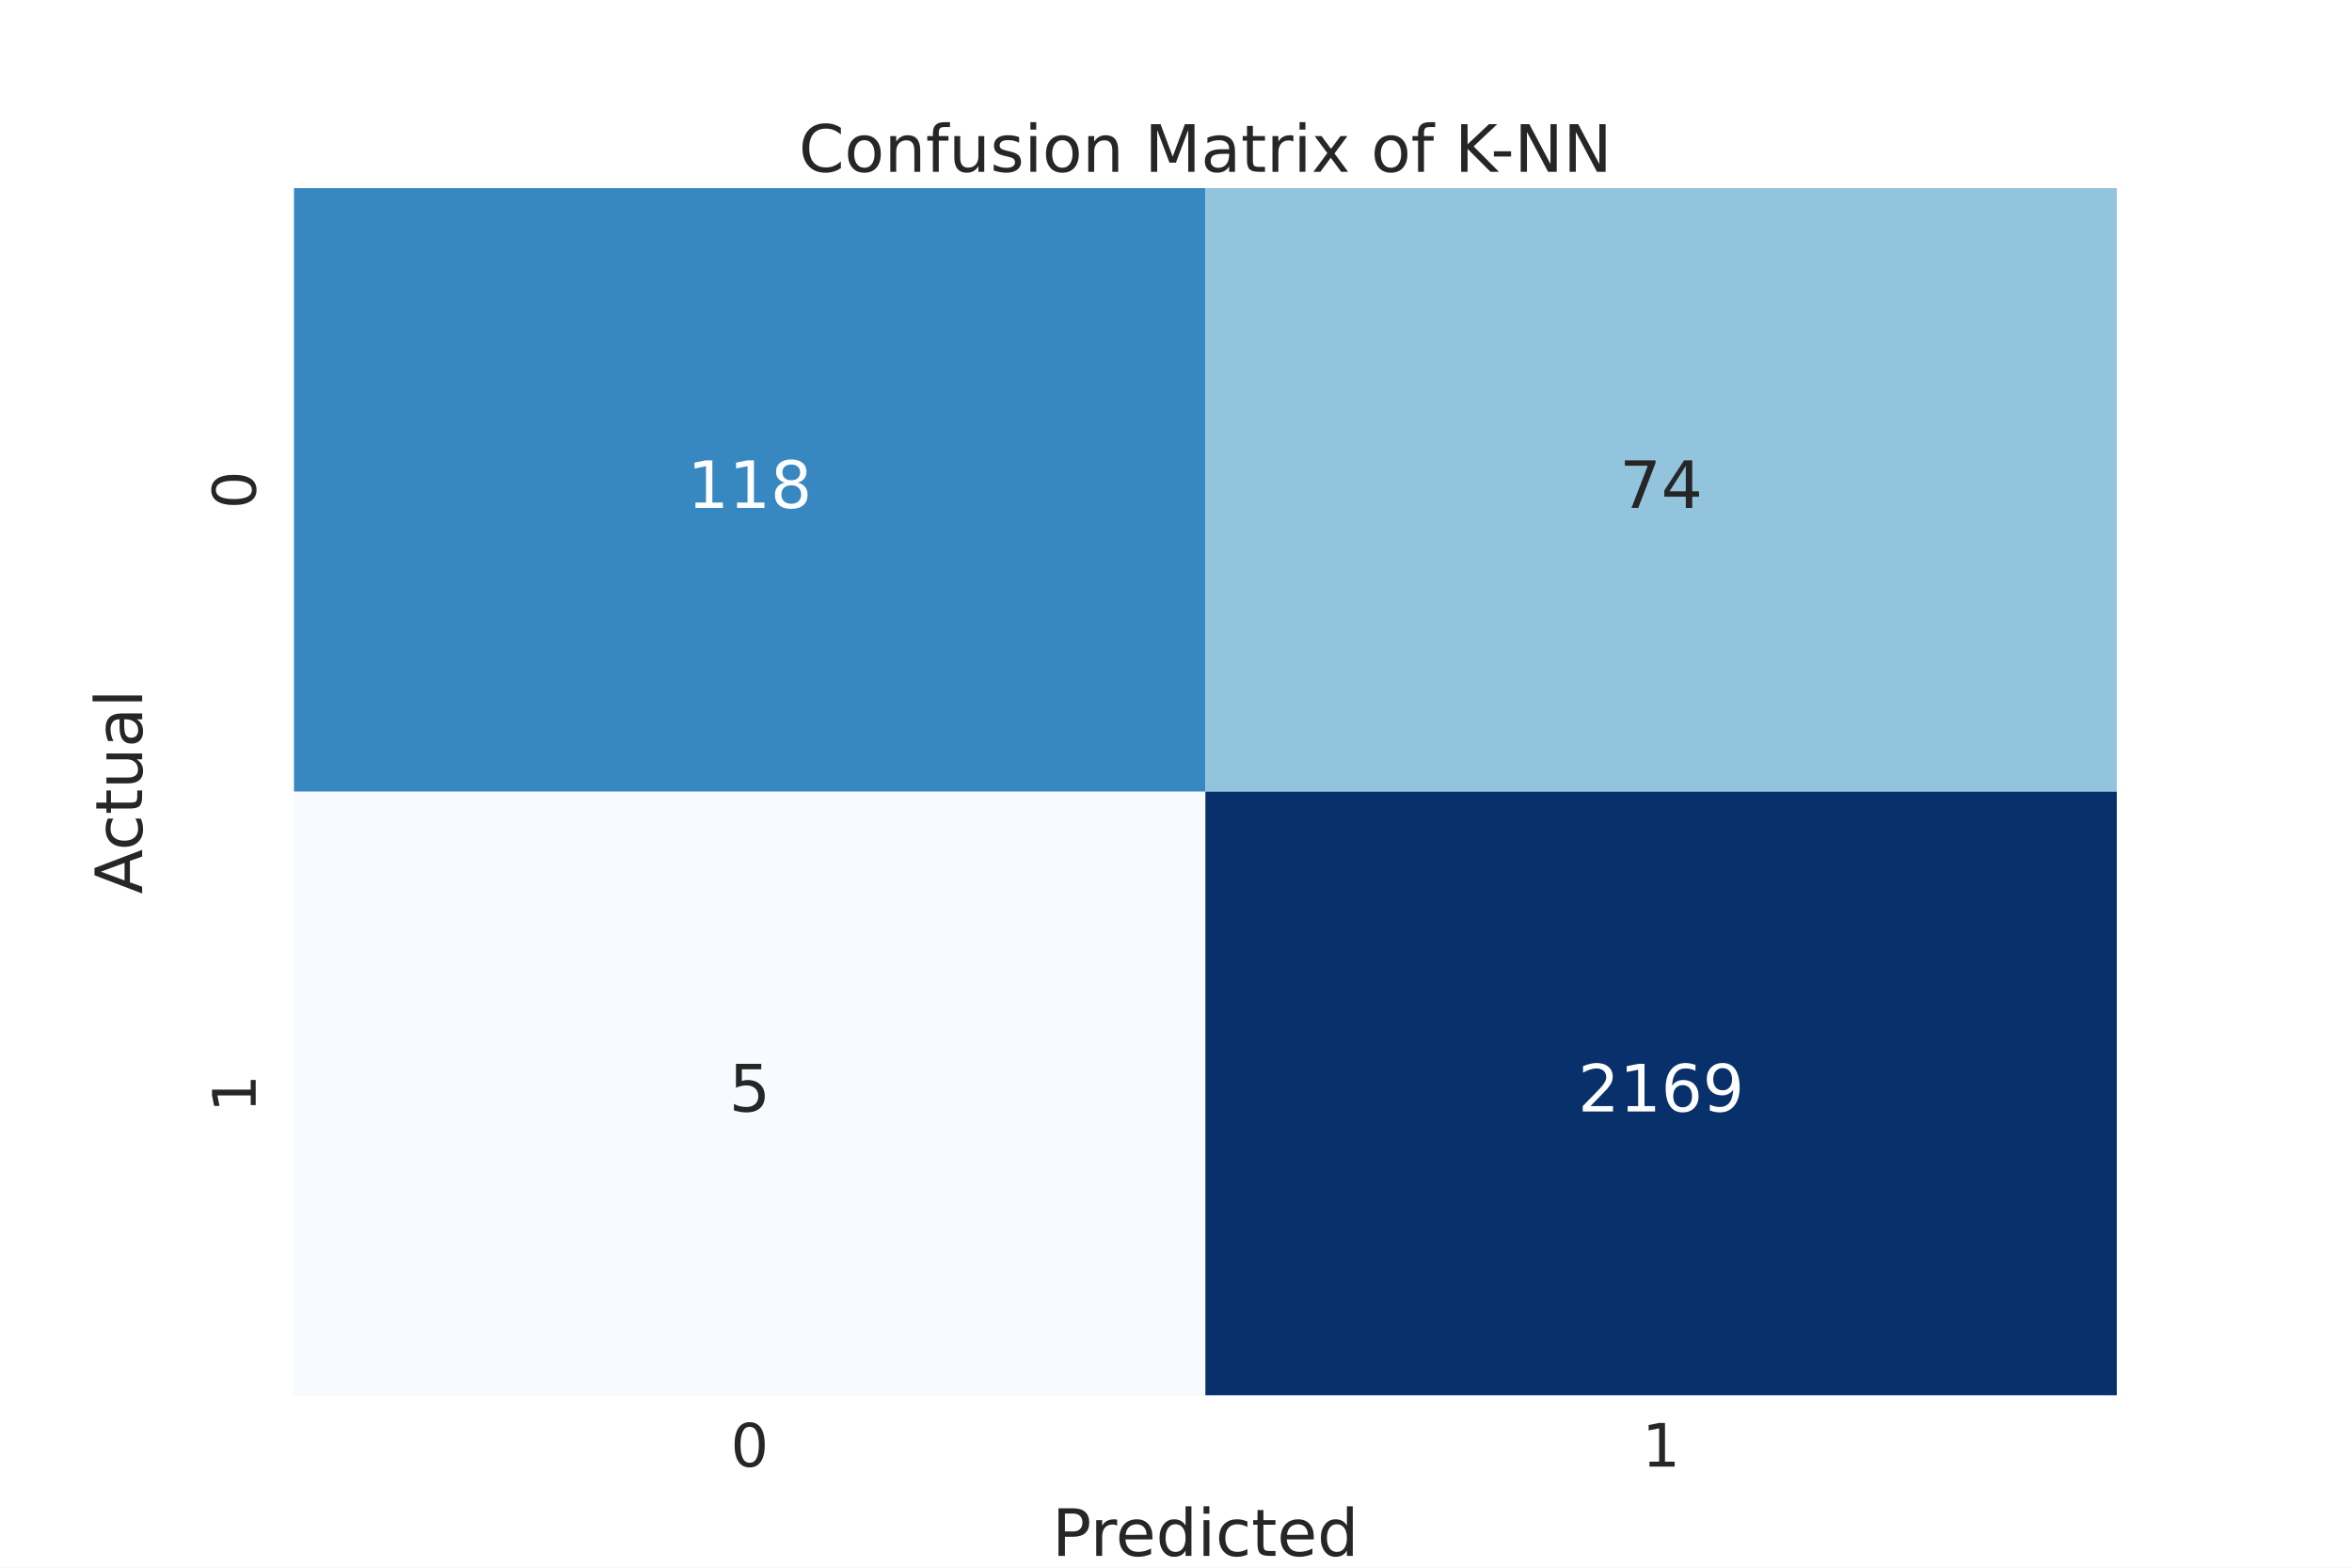
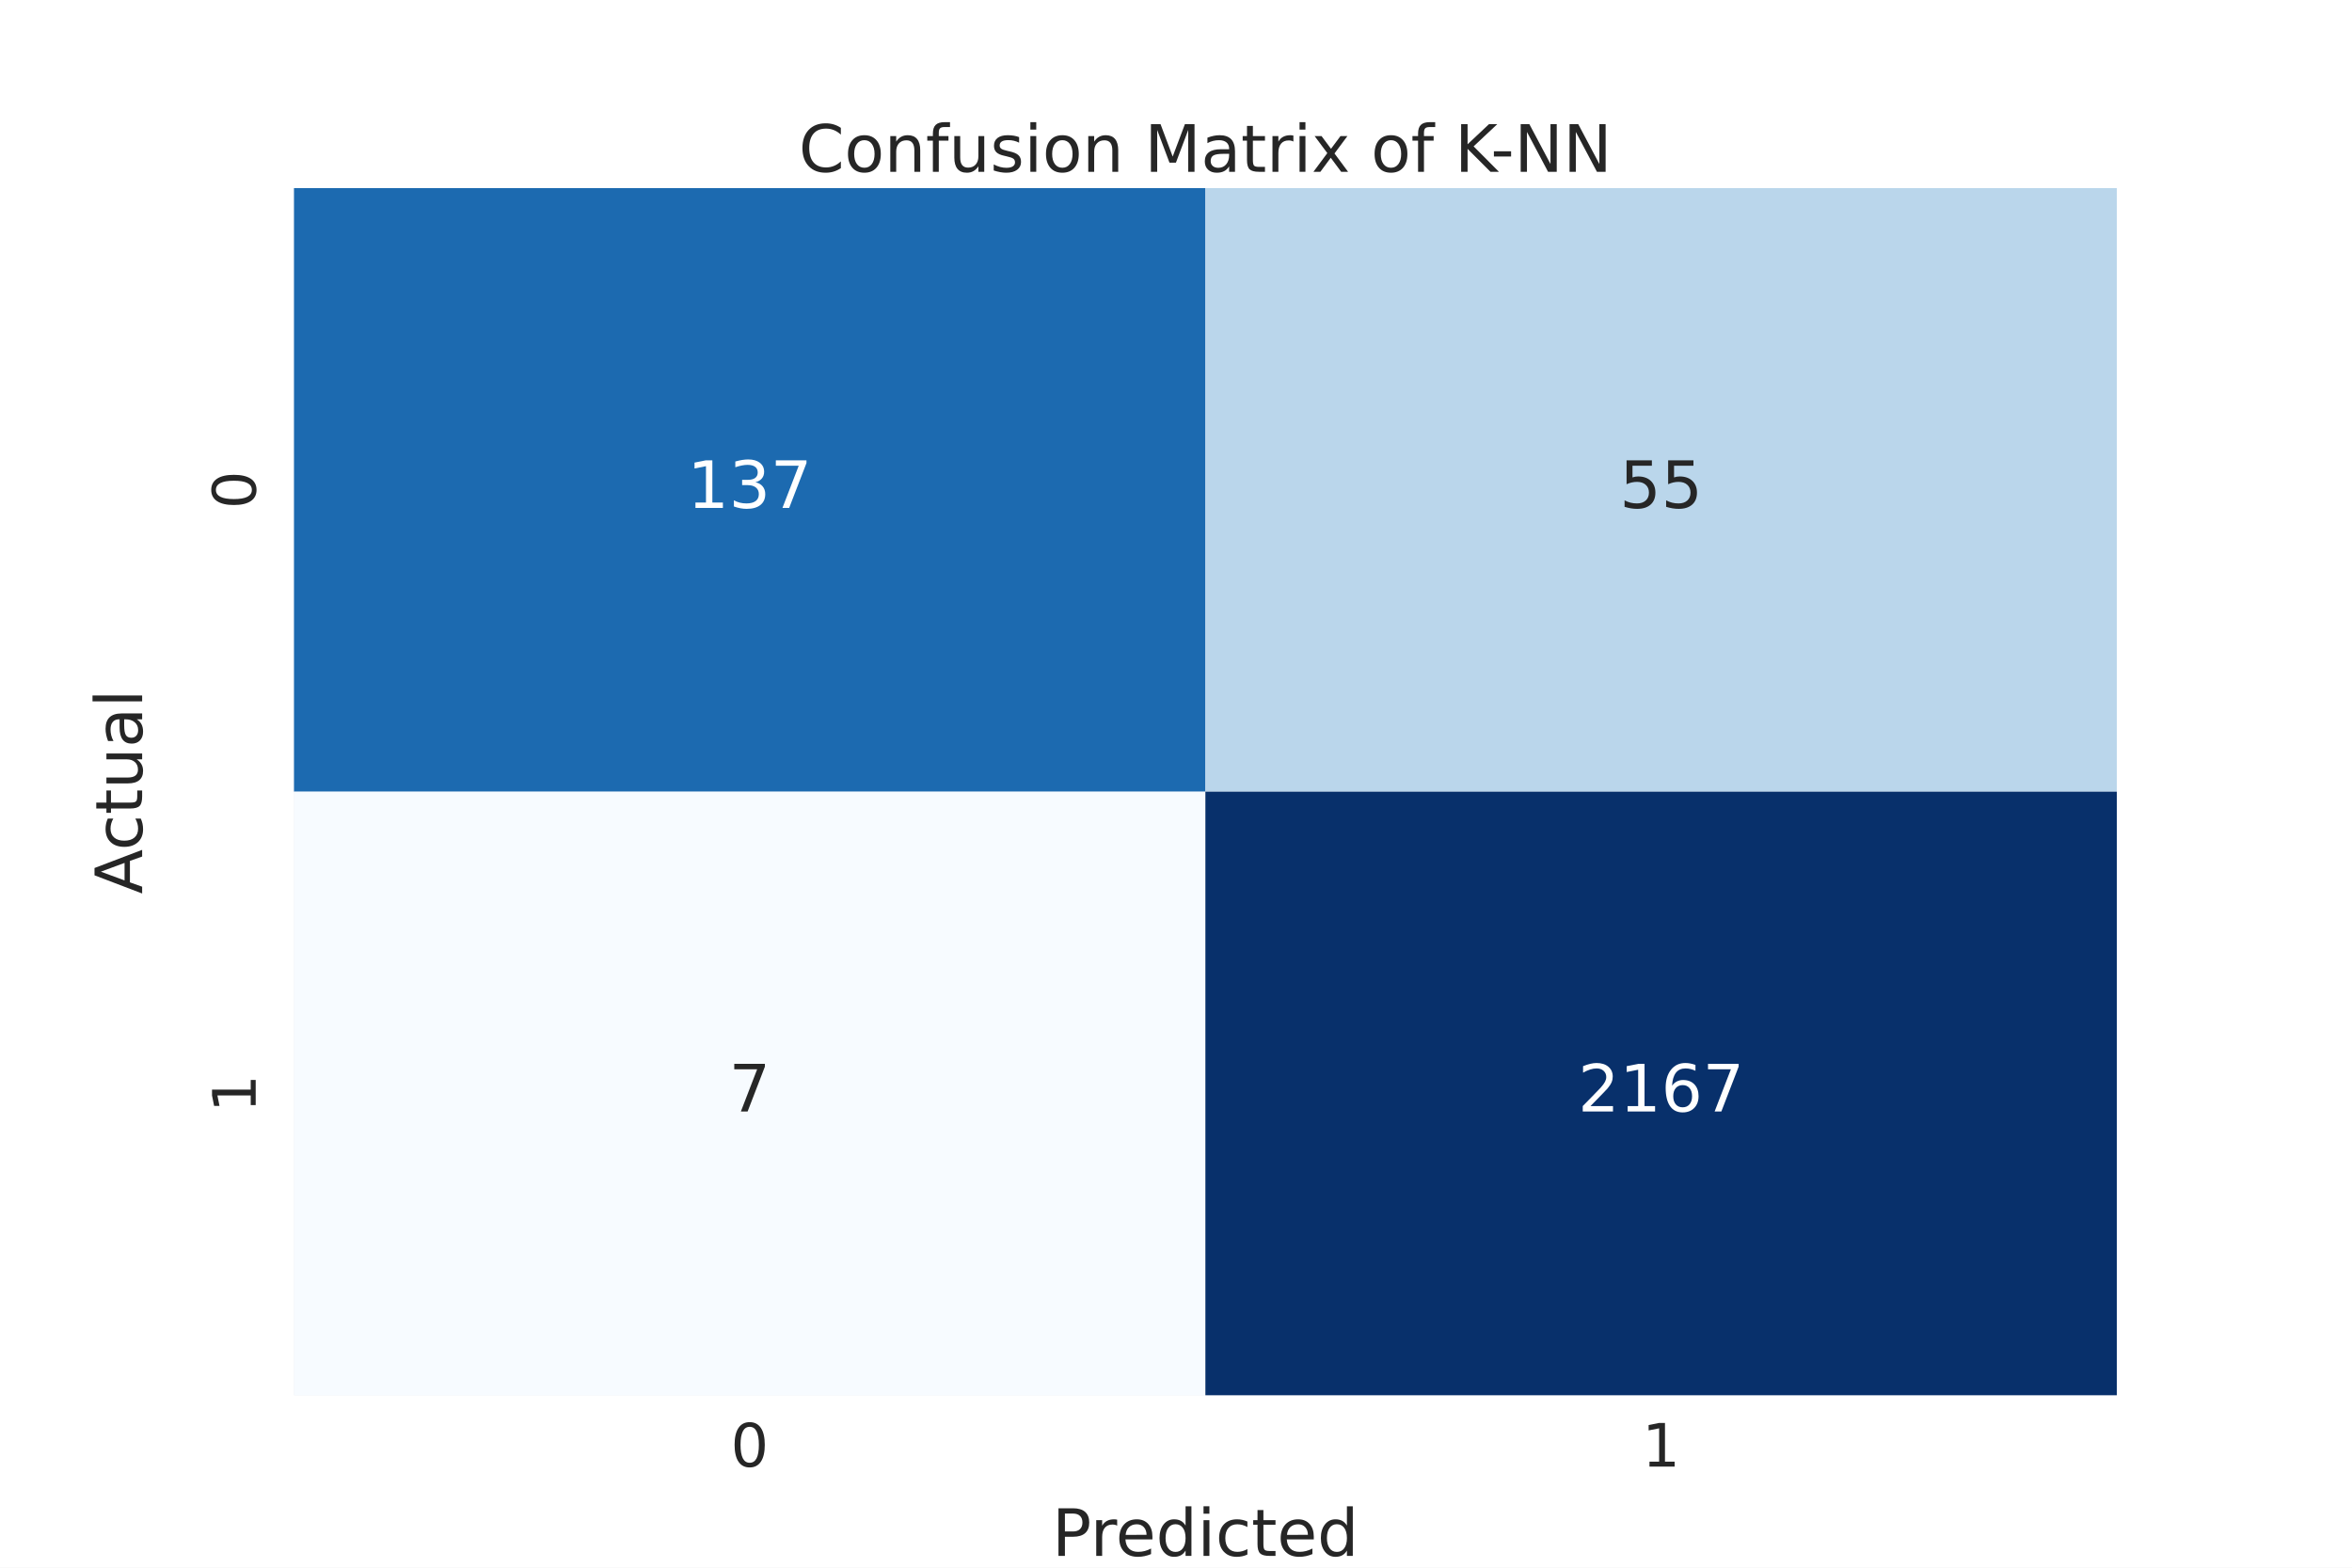
<svg xmlns="http://www.w3.org/2000/svg" xmlns:xlink="http://www.w3.org/1999/xlink" width="864pt" height="576pt" viewBox="0 0 864 576" version="1.1">
  <defs>
    <style type="text/css">*{stroke-linejoin: round; stroke-linecap: butt}</style>
  </defs>
  <g id="figure_1">
    <g id="patch_1">
      <path d="M 0 576  L 864 576  L 864 0  L 0 0  z " style="fill: #ffffff" />
    </g>
    <g id="axes_1">
      <g id="patch_2">
        <path d="M 108 512.64  L 777.6 512.64  L 777.6 69.12  L 108 69.12  z " style="fill: #eaeaf2" />
      </g>
      <g id="matplotlib.axis_1">
        <g id="xtick_1">
          <g id="text_1">
            <g style="fill: #262626" transform="translate(268.4013 538.8566) scale(0.22 -0.22)">
              <defs>
                <path id="DejaVuSans-30" d="M 2034 4250  Q 1547 4250 1301 3770  Q 1056 3291 1056 2328  Q 1056 1369 1301 889  Q 1547 409 2034 409  Q 2525 409 2770 889  Q 3016 1369 3016 2328  Q 3016 3291 2770 3770  Q 2525 4250 2034 4250  z M 2034 4750  Q 2819 4750 3233 4129  Q 3647 3509 3647 2328  Q 3647 1150 3233 529  Q 2819 -91 2034 -91  Q 1250 -91 836 529  Q 422 1150 422 2328  Q 422 3509 836 4129  Q 1250 4750 2034 4750  z " transform="scale(0.015625)" />
              </defs>
              <use xlink:href="#DejaVuSans-30" />
            </g>
          </g>
        </g>
        <g id="xtick_2">
          <g id="text_2">
            <g style="fill: #262626" transform="translate(603.2012 538.8566) scale(0.22 -0.22)">
              <defs>
                <path id="DejaVuSans-31" d="M 794 531  L 1825 531  L 1825 4091  L 703 3866  L 703 4441  L 1819 4666  L 2450 4666  L 2450 531  L 3481 531  L 3481 0  L 794 0  L 794 531  z " transform="scale(0.015625)" />
              </defs>
              <use xlink:href="#DejaVuSans-31" />
            </g>
          </g>
        </g>
        <g id="text_3">
          <g style="fill: #262626" transform="translate(386.4712 571.6681) scale(0.24 -0.24)">
            <defs>
              <path id="DejaVuSans-50" d="M 1259 4147  L 1259 2394  L 2053 2394  Q 2494 2394 2734 2622  Q 2975 2850 2975 3272  Q 2975 3691 2734 3919  Q 2494 4147 2053 4147  L 1259 4147  z M 628 4666  L 2053 4666  Q 2838 4666 3239 4311  Q 3641 3956 3641 3272  Q 3641 2581 3239 2228  Q 2838 1875 2053 1875  L 1259 1875  L 1259 0  L 628 0  L 628 4666  z " transform="scale(0.015625)" />
              <path id="DejaVuSans-72" d="M 2631 2963  Q 2534 3019 2420 3045  Q 2306 3072 2169 3072  Q 1681 3072 1420 2755  Q 1159 2438 1159 1844  L 1159 0  L 581 0  L 581 3500  L 1159 3500  L 1159 2956  Q 1341 3275 1631 3429  Q 1922 3584 2338 3584  Q 2397 3584 2469 3576  Q 2541 3569 2628 3553  L 2631 2963  z " transform="scale(0.015625)" />
              <path id="DejaVuSans-65" d="M 3597 1894  L 3597 1613  L 953 1613  Q 991 1019 1311 708  Q 1631 397 2203 397  Q 2534 397 2845 478  Q 3156 559 3463 722  L 3463 178  Q 3153 47 2828 -22  Q 2503 -91 2169 -91  Q 1331 -91 842 396  Q 353 884 353 1716  Q 353 2575 817 3079  Q 1281 3584 2069 3584  Q 2775 3584 3186 3129  Q 3597 2675 3597 1894  z M 3022 2063  Q 3016 2534 2758 2815  Q 2500 3097 2075 3097  Q 1594 3097 1305 2825  Q 1016 2553 972 2059  L 3022 2063  z " transform="scale(0.015625)" />
              <path id="DejaVuSans-64" d="M 2906 2969  L 2906 4863  L 3481 4863  L 3481 0  L 2906 0  L 2906 525  Q 2725 213 2448 61  Q 2172 -91 1784 -91  Q 1150 -91 751 415  Q 353 922 353 1747  Q 353 2572 751 3078  Q 1150 3584 1784 3584  Q 2172 3584 2448 3432  Q 2725 3281 2906 2969  z M 947 1747  Q 947 1113 1208 752  Q 1469 391 1925 391  Q 2381 391 2643 752  Q 2906 1113 2906 1747  Q 2906 2381 2643 2742  Q 2381 3103 1925 3103  Q 1469 3103 1208 2742  Q 947 2381 947 1747  z " transform="scale(0.015625)" />
              <path id="DejaVuSans-69" d="M 603 3500  L 1178 3500  L 1178 0  L 603 0  L 603 3500  z M 603 4863  L 1178 4863  L 1178 4134  L 603 4134  L 603 4863  z " transform="scale(0.015625)" />
              <path id="DejaVuSans-63" d="M 3122 3366  L 3122 2828  Q 2878 2963 2633 3030  Q 2388 3097 2138 3097  Q 1578 3097 1268 2742  Q 959 2388 959 1747  Q 959 1106 1268 751  Q 1578 397 2138 397  Q 2388 397 2633 464  Q 2878 531 3122 666  L 3122 134  Q 2881 22 2623 -34  Q 2366 -91 2075 -91  Q 1284 -91 818 406  Q 353 903 353 1747  Q 353 2603 823 3093  Q 1294 3584 2113 3584  Q 2378 3584 2631 3529  Q 2884 3475 3122 3366  z " transform="scale(0.015625)" />
              <path id="DejaVuSans-74" d="M 1172 4494  L 1172 3500  L 2356 3500  L 2356 3053  L 1172 3053  L 1172 1153  Q 1172 725 1289 603  Q 1406 481 1766 481  L 2356 481  L 2356 0  L 1766 0  Q 1100 0 847 248  Q 594 497 594 1153  L 594 3053  L 172 3053  L 172 3500  L 594 3500  L 594 4494  L 1172 4494  z " transform="scale(0.015625)" />
            </defs>
            <use xlink:href="#DejaVuSans-50" />
            <use xlink:href="#DejaVuSans-72" x="58.553" />
            <use xlink:href="#DejaVuSans-65" x="97.416" />
            <use xlink:href="#DejaVuSans-64" x="158.939" />
            <use xlink:href="#DejaVuSans-69" x="222.416" />
            <use xlink:href="#DejaVuSans-63" x="250.199" />
            <use xlink:href="#DejaVuSans-74" x="305.18" />
            <use xlink:href="#DejaVuSans-65" x="344.389" />
            <use xlink:href="#DejaVuSans-64" x="405.912" />
          </g>
        </g>
      </g>
      <g id="matplotlib.axis_2">
        <g id="ytick_1">
          <g id="text_4">
            <g style="fill: #262626" transform="translate(93.92469 186.9988) rotate(-90) scale(0.22 -0.22)">
              <use xlink:href="#DejaVuSans-30" />
            </g>
          </g>
        </g>
        <g id="ytick_2">
          <g id="text_5">
            <g style="fill: #262626" transform="translate(93.92469 408.7588) rotate(-90) scale(0.22 -0.22)">
              <use xlink:href="#DejaVuSans-31" />
            </g>
          </g>
        </g>
        <g id="text_6">
          <g style="fill: #262626" transform="translate(52.21688 328.4737) rotate(-90) scale(0.24 -0.24)">
            <defs>
              <path id="DejaVuSans-41" d="M 2188 4044  L 1331 1722  L 3047 1722  L 2188 4044  z M 1831 4666  L 2547 4666  L 4325 0  L 3669 0  L 3244 1197  L 1141 1197  L 716 0  L 50 0  L 1831 4666  z " transform="scale(0.015625)" />
              <path id="DejaVuSans-75" d="M 544 1381  L 544 3500  L 1119 3500  L 1119 1403  Q 1119 906 1312 657  Q 1506 409 1894 409  Q 2359 409 2629 706  Q 2900 1003 2900 1516  L 2900 3500  L 3475 3500  L 3475 0  L 2900 0  L 2900 538  Q 2691 219 2414 64  Q 2138 -91 1772 -91  Q 1169 -91 856 284  Q 544 659 544 1381  z M 1991 3584  L 1991 3584  z " transform="scale(0.015625)" />
              <path id="DejaVuSans-61" d="M 2194 1759  Q 1497 1759 1228 1600  Q 959 1441 959 1056  Q 959 750 1161 570  Q 1363 391 1709 391  Q 2188 391 2477 730  Q 2766 1069 2766 1631  L 2766 1759  L 2194 1759  z M 3341 1997  L 3341 0  L 2766 0  L 2766 531  Q 2569 213 2275 61  Q 1981 -91 1556 -91  Q 1019 -91 701 211  Q 384 513 384 1019  Q 384 1609 779 1909  Q 1175 2209 1959 2209  L 2766 2209  L 2766 2266  Q 2766 2663 2505 2880  Q 2244 3097 1772 3097  Q 1472 3097 1187 3025  Q 903 2953 641 2809  L 641 3341  Q 956 3463 1253 3523  Q 1550 3584 1831 3584  Q 2591 3584 2966 3190  Q 3341 2797 3341 1997  z " transform="scale(0.015625)" />
              <path id="DejaVuSans-6c" d="M 603 4863  L 1178 4863  L 1178 0  L 603 0  L 603 4863  z " transform="scale(0.015625)" />
            </defs>
            <use xlink:href="#DejaVuSans-41" />
            <use xlink:href="#DejaVuSans-63" x="66.658" />
            <use xlink:href="#DejaVuSans-74" x="121.639" />
            <use xlink:href="#DejaVuSans-75" x="160.848" />
            <use xlink:href="#DejaVuSans-61" x="224.227" />
            <use xlink:href="#DejaVuSans-6c" x="285.506" />
          </g>
        </g>
      </g>
      <g id="QuadMesh_1">
-         <path d="M 108 69.12  L 442.8 69.12  L 442.8 290.88  L 108 290.88  L 108 69.12  " clip-path="url(#pa5f9c44a97)" style="fill: #3787c0" />
-         <path d="M 442.8 69.12  L 777.6 69.12  L 777.6 290.88  L 442.8 290.88  L 442.8 69.12  " clip-path="url(#pa5f9c44a97)" style="fill: #92c4de" />
-         <path d="M 108 290.88  L 442.8 290.88  L 442.8 512.64  L 108 512.64  L 108 290.88  " clip-path="url(#pa5f9c44a97)" style="fill: #f7fbff" />
-         <path d="M 442.8 290.88  L 777.6 290.88  L 777.6 512.64  L 442.8 512.64  L 442.8 290.88  " clip-path="url(#pa5f9c44a97)" style="fill: #08306b" />
+         <path d="M 108 69.12  L 442.8 69.12  L 442.8 290.88  L 108 290.88  L 108 69.12  " clip-path="url(#p628b3cfdb3)" style="fill: #1c6ab0" />
+         <path d="M 442.8 69.12  L 777.6 69.12  L 777.6 290.88  L 442.8 290.88  L 442.8 69.12  " clip-path="url(#p628b3cfdb3)" style="fill: #bad6eb" />
+         <path d="M 108 290.88  L 442.8 290.88  L 442.8 512.64  L 108 512.64  L 108 290.88  " clip-path="url(#p628b3cfdb3)" style="fill: #f7fbff" />
+         <path d="M 442.8 290.88  L 777.6 290.88  L 777.6 512.64  L 442.8 512.64  L 442.8 290.88  " clip-path="url(#p628b3cfdb3)" style="fill: #08306b" />
      </g>
      <g id="text_7">
        <g style="fill: #ffffff" transform="translate(252.495 186.6225) scale(0.24 -0.24)">
          <defs>
-             <path id="DejaVuSans-38" d="M 2034 2216  Q 1584 2216 1326 1975  Q 1069 1734 1069 1313  Q 1069 891 1326 650  Q 1584 409 2034 409  Q 2484 409 2743 651  Q 3003 894 3003 1313  Q 3003 1734 2745 1975  Q 2488 2216 2034 2216  z M 1403 2484  Q 997 2584 770 2862  Q 544 3141 544 3541  Q 544 4100 942 4425  Q 1341 4750 2034 4750  Q 2731 4750 3128 4425  Q 3525 4100 3525 3541  Q 3525 3141 3298 2862  Q 3072 2584 2669 2484  Q 3125 2378 3379 2068  Q 3634 1759 3634 1313  Q 3634 634 3220 271  Q 2806 -91 2034 -91  Q 1263 -91 848 271  Q 434 634 434 1313  Q 434 1759 690 2068  Q 947 2378 1403 2484  z M 1172 3481  Q 1172 3119 1398 2916  Q 1625 2713 2034 2713  Q 2441 2713 2670 2916  Q 2900 3119 2900 3481  Q 2900 3844 2670 4047  Q 2441 4250 2034 4250  Q 1625 4250 1398 4047  Q 1172 3844 1172 3481  z " transform="scale(0.015625)" />
+             <path id="DejaVuSans-33" d="M 2597 2516  Q 3050 2419 3304 2112  Q 3559 1806 3559 1356  Q 3559 666 3084 287  Q 2609 -91 1734 -91  Q 1441 -91 1130 -33  Q 819 25 488 141  L 488 750  Q 750 597 1062 519  Q 1375 441 1716 441  Q 2309 441 2620 675  Q 2931 909 2931 1356  Q 2931 1769 2642 2001  Q 2353 2234 1838 2234  L 1294 2234  L 1294 2753  L 1863 2753  Q 2328 2753 2575 2939  Q 2822 3125 2822 3475  Q 2822 3834 2567 4026  Q 2313 4219 1838 4219  Q 1578 4219 1281 4162  Q 984 4106 628 3988  L 628 4550  Q 988 4650 1302 4700  Q 1616 4750 1894 4750  Q 2613 4750 3031 4423  Q 3450 4097 3450 3541  Q 3450 3153 3228 2886  Q 3006 2619 2597 2516  z " transform="scale(0.015625)" />
+             <path id="DejaVuSans-37" d="M 525 4666  L 3525 4666  L 3525 4397  L 1831 0  L 1172 0  L 2766 4134  L 525 4134  L 525 4666  z " transform="scale(0.015625)" />
          </defs>
          <use xlink:href="#DejaVuSans-31" />
-           <use xlink:href="#DejaVuSans-31" x="63.623" />
-           <use xlink:href="#DejaVuSans-38" x="127.246" />
+           <use xlink:href="#DejaVuSans-33" x="63.623" />
+           <use xlink:href="#DejaVuSans-37" x="127.246" />
        </g>
      </g>
      <g id="text_8">
        <g style="fill: #262626" transform="translate(594.93 186.6225) scale(0.24 -0.24)">
          <defs>
-             <path id="DejaVuSans-37" d="M 525 4666  L 3525 4666  L 3525 4397  L 1831 0  L 1172 0  L 2766 4134  L 525 4134  L 525 4666  z " transform="scale(0.015625)" />
-             <path id="DejaVuSans-34" d="M 2419 4116  L 825 1625  L 2419 1625  L 2419 4116  z M 2253 4666  L 3047 4666  L 3047 1625  L 3713 1625  L 3713 1100  L 3047 1100  L 3047 0  L 2419 0  L 2419 1100  L 313 1100  L 313 1709  L 2253 4666  z " transform="scale(0.015625)" />
+             <path id="DejaVuSans-35" d="M 691 4666  L 3169 4666  L 3169 4134  L 1269 4134  L 1269 2991  Q 1406 3038 1543 3061  Q 1681 3084 1819 3084  Q 2600 3084 3056 2656  Q 3513 2228 3513 1497  Q 3513 744 3044 326  Q 2575 -91 1722 -91  Q 1428 -91 1123 -41  Q 819 9 494 109  L 494 744  Q 775 591 1075 516  Q 1375 441 1709 441  Q 2250 441 2565 725  Q 2881 1009 2881 1497  Q 2881 1984 2565 2268  Q 2250 2553 1709 2553  Q 1456 2553 1204 2497  Q 953 2441 691 2322  L 691 4666  z " transform="scale(0.015625)" />
          </defs>
-           <use xlink:href="#DejaVuSans-37" />
-           <use xlink:href="#DejaVuSans-34" x="63.623" />
+           <use xlink:href="#DejaVuSans-35" />
+           <use xlink:href="#DejaVuSans-35" x="63.623" />
        </g>
      </g>
      <g id="text_9">
        <g style="fill: #262626" transform="translate(267.765 408.3825) scale(0.24 -0.24)">
-           <defs>
-             <path id="DejaVuSans-35" d="M 691 4666  L 3169 4666  L 3169 4134  L 1269 4134  L 1269 2991  Q 1406 3038 1543 3061  Q 1681 3084 1819 3084  Q 2600 3084 3056 2656  Q 3513 2228 3513 1497  Q 3513 744 3044 326  Q 2575 -91 1722 -91  Q 1428 -91 1123 -41  Q 819 9 494 109  L 494 744  Q 775 591 1075 516  Q 1375 441 1709 441  Q 2250 441 2565 725  Q 2881 1009 2881 1497  Q 2881 1984 2565 2268  Q 2250 2553 1709 2553  Q 1456 2553 1204 2497  Q 953 2441 691 2322  L 691 4666  z " transform="scale(0.015625)" />
-           </defs>
-           <use xlink:href="#DejaVuSans-35" />
+           <use xlink:href="#DejaVuSans-37" />
        </g>
      </g>
      <g id="text_10">
        <g style="fill: #ffffff" transform="translate(579.66 408.3825) scale(0.24 -0.24)">
          <defs>
            <path id="DejaVuSans-32" d="M 1228 531  L 3431 531  L 3431 0  L 469 0  L 469 531  Q 828 903 1448 1529  Q 2069 2156 2228 2338  Q 2531 2678 2651 2914  Q 2772 3150 2772 3378  Q 2772 3750 2511 3984  Q 2250 4219 1831 4219  Q 1534 4219 1204 4116  Q 875 4013 500 3803  L 500 4441  Q 881 4594 1212 4672  Q 1544 4750 1819 4750  Q 2544 4750 2975 4387  Q 3406 4025 3406 3419  Q 3406 3131 3298 2873  Q 3191 2616 2906 2266  Q 2828 2175 2409 1742  Q 1991 1309 1228 531  z " transform="scale(0.015625)" />
            <path id="DejaVuSans-36" d="M 2113 2584  Q 1688 2584 1439 2293  Q 1191 2003 1191 1497  Q 1191 994 1439 701  Q 1688 409 2113 409  Q 2538 409 2786 701  Q 3034 994 3034 1497  Q 3034 2003 2786 2293  Q 2538 2584 2113 2584  z M 3366 4563  L 3366 3988  Q 3128 4100 2886 4159  Q 2644 4219 2406 4219  Q 1781 4219 1451 3797  Q 1122 3375 1075 2522  Q 1259 2794 1537 2939  Q 1816 3084 2150 3084  Q 2853 3084 3261 2657  Q 3669 2231 3669 1497  Q 3669 778 3244 343  Q 2819 -91 2113 -91  Q 1303 -91 875 529  Q 447 1150 447 2328  Q 447 3434 972 4092  Q 1497 4750 2381 4750  Q 2619 4750 2861 4703  Q 3103 4656 3366 4563  z " transform="scale(0.015625)" />
-             <path id="DejaVuSans-39" d="M 703 97  L 703 672  Q 941 559 1184 500  Q 1428 441 1663 441  Q 2288 441 2617 861  Q 2947 1281 2994 2138  Q 2813 1869 2534 1725  Q 2256 1581 1919 1581  Q 1219 1581 811 2004  Q 403 2428 403 3163  Q 403 3881 828 4315  Q 1253 4750 1959 4750  Q 2769 4750 3195 4129  Q 3622 3509 3622 2328  Q 3622 1225 3098 567  Q 2575 -91 1691 -91  Q 1453 -91 1209 -44  Q 966 3 703 97  z M 1959 2075  Q 2384 2075 2632 2365  Q 2881 2656 2881 3163  Q 2881 3666 2632 3958  Q 2384 4250 1959 4250  Q 1534 4250 1286 3958  Q 1038 3666 1038 3163  Q 1038 2656 1286 2365  Q 1534 2075 1959 2075  z " transform="scale(0.015625)" />
          </defs>
          <use xlink:href="#DejaVuSans-32" />
          <use xlink:href="#DejaVuSans-31" x="63.623" />
          <use xlink:href="#DejaVuSans-36" x="127.246" />
-           <use xlink:href="#DejaVuSans-39" x="190.869" />
+           <use xlink:href="#DejaVuSans-37" x="190.869" />
        </g>
      </g>
      <g id="text_11">
        <g style="fill: #262626" transform="translate(293.4281 63.12) scale(0.24 -0.24)">
          <defs>
            <path id="DejaVuSans-43" d="M 4122 4306  L 4122 3641  Q 3803 3938 3442 4084  Q 3081 4231 2675 4231  Q 1875 4231 1450 3742  Q 1025 3253 1025 2328  Q 1025 1406 1450 917  Q 1875 428 2675 428  Q 3081 428 3442 575  Q 3803 722 4122 1019  L 4122 359  Q 3791 134 3420 21  Q 3050 -91 2638 -91  Q 1578 -91 968 557  Q 359 1206 359 2328  Q 359 3453 968 4101  Q 1578 4750 2638 4750  Q 3056 4750 3426 4639  Q 3797 4528 4122 4306  z " transform="scale(0.015625)" />
            <path id="DejaVuSans-6f" d="M 1959 3097  Q 1497 3097 1228 2736  Q 959 2375 959 1747  Q 959 1119 1226 758  Q 1494 397 1959 397  Q 2419 397 2687 759  Q 2956 1122 2956 1747  Q 2956 2369 2687 2733  Q 2419 3097 1959 3097  z M 1959 3584  Q 2709 3584 3137 3096  Q 3566 2609 3566 1747  Q 3566 888 3137 398  Q 2709 -91 1959 -91  Q 1206 -91 779 398  Q 353 888 353 1747  Q 353 2609 779 3096  Q 1206 3584 1959 3584  z " transform="scale(0.015625)" />
            <path id="DejaVuSans-6e" d="M 3513 2113  L 3513 0  L 2938 0  L 2938 2094  Q 2938 2591 2744 2837  Q 2550 3084 2163 3084  Q 1697 3084 1428 2787  Q 1159 2491 1159 1978  L 1159 0  L 581 0  L 581 3500  L 1159 3500  L 1159 2956  Q 1366 3272 1645 3428  Q 1925 3584 2291 3584  Q 2894 3584 3203 3211  Q 3513 2838 3513 2113  z " transform="scale(0.015625)" />
            <path id="DejaVuSans-66" d="M 2375 4863  L 2375 4384  L 1825 4384  Q 1516 4384 1395 4259  Q 1275 4134 1275 3809  L 1275 3500  L 2222 3500  L 2222 3053  L 1275 3053  L 1275 0  L 697 0  L 697 3053  L 147 3053  L 147 3500  L 697 3500  L 697 3744  Q 697 4328 969 4595  Q 1241 4863 1831 4863  L 2375 4863  z " transform="scale(0.015625)" />
            <path id="DejaVuSans-73" d="M 2834 3397  L 2834 2853  Q 2591 2978 2328 3040  Q 2066 3103 1784 3103  Q 1356 3103 1142 2972  Q 928 2841 928 2578  Q 928 2378 1081 2264  Q 1234 2150 1697 2047  L 1894 2003  Q 2506 1872 2764 1633  Q 3022 1394 3022 966  Q 3022 478 2636 193  Q 2250 -91 1575 -91  Q 1294 -91 989 -36  Q 684 19 347 128  L 347 722  Q 666 556 975 473  Q 1284 391 1588 391  Q 1994 391 2212 530  Q 2431 669 2431 922  Q 2431 1156 2273 1281  Q 2116 1406 1581 1522  L 1381 1569  Q 847 1681 609 1914  Q 372 2147 372 2553  Q 372 3047 722 3315  Q 1072 3584 1716 3584  Q 2034 3584 2315 3537  Q 2597 3491 2834 3397  z " transform="scale(0.015625)" />
            <path id="DejaVuSans-20" transform="scale(0.015625)" />
            <path id="DejaVuSans-4d" d="M 628 4666  L 1569 4666  L 2759 1491  L 3956 4666  L 4897 4666  L 4897 0  L 4281 0  L 4281 4097  L 3078 897  L 2444 897  L 1241 4097  L 1241 0  L 628 0  L 628 4666  z " transform="scale(0.015625)" />
            <path id="DejaVuSans-78" d="M 3513 3500  L 2247 1797  L 3578 0  L 2900 0  L 1881 1375  L 863 0  L 184 0  L 1544 1831  L 300 3500  L 978 3500  L 1906 2253  L 2834 3500  L 3513 3500  z " transform="scale(0.015625)" />
            <path id="DejaVuSans-4b" d="M 628 4666  L 1259 4666  L 1259 2694  L 3353 4666  L 4166 4666  L 1850 2491  L 4331 0  L 3500 0  L 1259 2247  L 1259 0  L 628 0  L 628 4666  z " transform="scale(0.015625)" />
            <path id="DejaVuSans-2d" d="M 313 2009  L 1997 2009  L 1997 1497  L 313 1497  L 313 2009  z " transform="scale(0.015625)" />
            <path id="DejaVuSans-4e" d="M 628 4666  L 1478 4666  L 3547 763  L 3547 4666  L 4159 4666  L 4159 0  L 3309 0  L 1241 3903  L 1241 0  L 628 0  L 628 4666  z " transform="scale(0.015625)" />
          </defs>
          <use xlink:href="#DejaVuSans-43" />
          <use xlink:href="#DejaVuSans-6f" x="69.824" />
          <use xlink:href="#DejaVuSans-6e" x="131.006" />
          <use xlink:href="#DejaVuSans-66" x="194.385" />
          <use xlink:href="#DejaVuSans-75" x="229.59" />
          <use xlink:href="#DejaVuSans-73" x="292.969" />
          <use xlink:href="#DejaVuSans-69" x="345.068" />
          <use xlink:href="#DejaVuSans-6f" x="372.852" />
          <use xlink:href="#DejaVuSans-6e" x="434.033" />
          <use xlink:href="#DejaVuSans-20" x="497.412" />
          <use xlink:href="#DejaVuSans-4d" x="529.199" />
          <use xlink:href="#DejaVuSans-61" x="615.479" />
          <use xlink:href="#DejaVuSans-74" x="676.758" />
          <use xlink:href="#DejaVuSans-72" x="715.967" />
          <use xlink:href="#DejaVuSans-69" x="757.08" />
          <use xlink:href="#DejaVuSans-78" x="784.863" />
          <use xlink:href="#DejaVuSans-20" x="844.043" />
          <use xlink:href="#DejaVuSans-6f" x="875.83" />
          <use xlink:href="#DejaVuSans-66" x="937.012" />
          <use xlink:href="#DejaVuSans-20" x="972.217" />
          <use xlink:href="#DejaVuSans-4b" x="1004.004" />
          <use xlink:href="#DejaVuSans-2d" x="1059.08" />
          <use xlink:href="#DejaVuSans-4e" x="1095.164" />
          <use xlink:href="#DejaVuSans-4e" x="1169.969" />
        </g>
      </g>
    </g>
  </g>
  <defs>
-     <clipPath id="pa5f9c44a97">
+     <clipPath id="p628b3cfdb3">
      <rect x="108" y="69.12" width="669.6" height="443.52" />
    </clipPath>
  </defs>
</svg>
